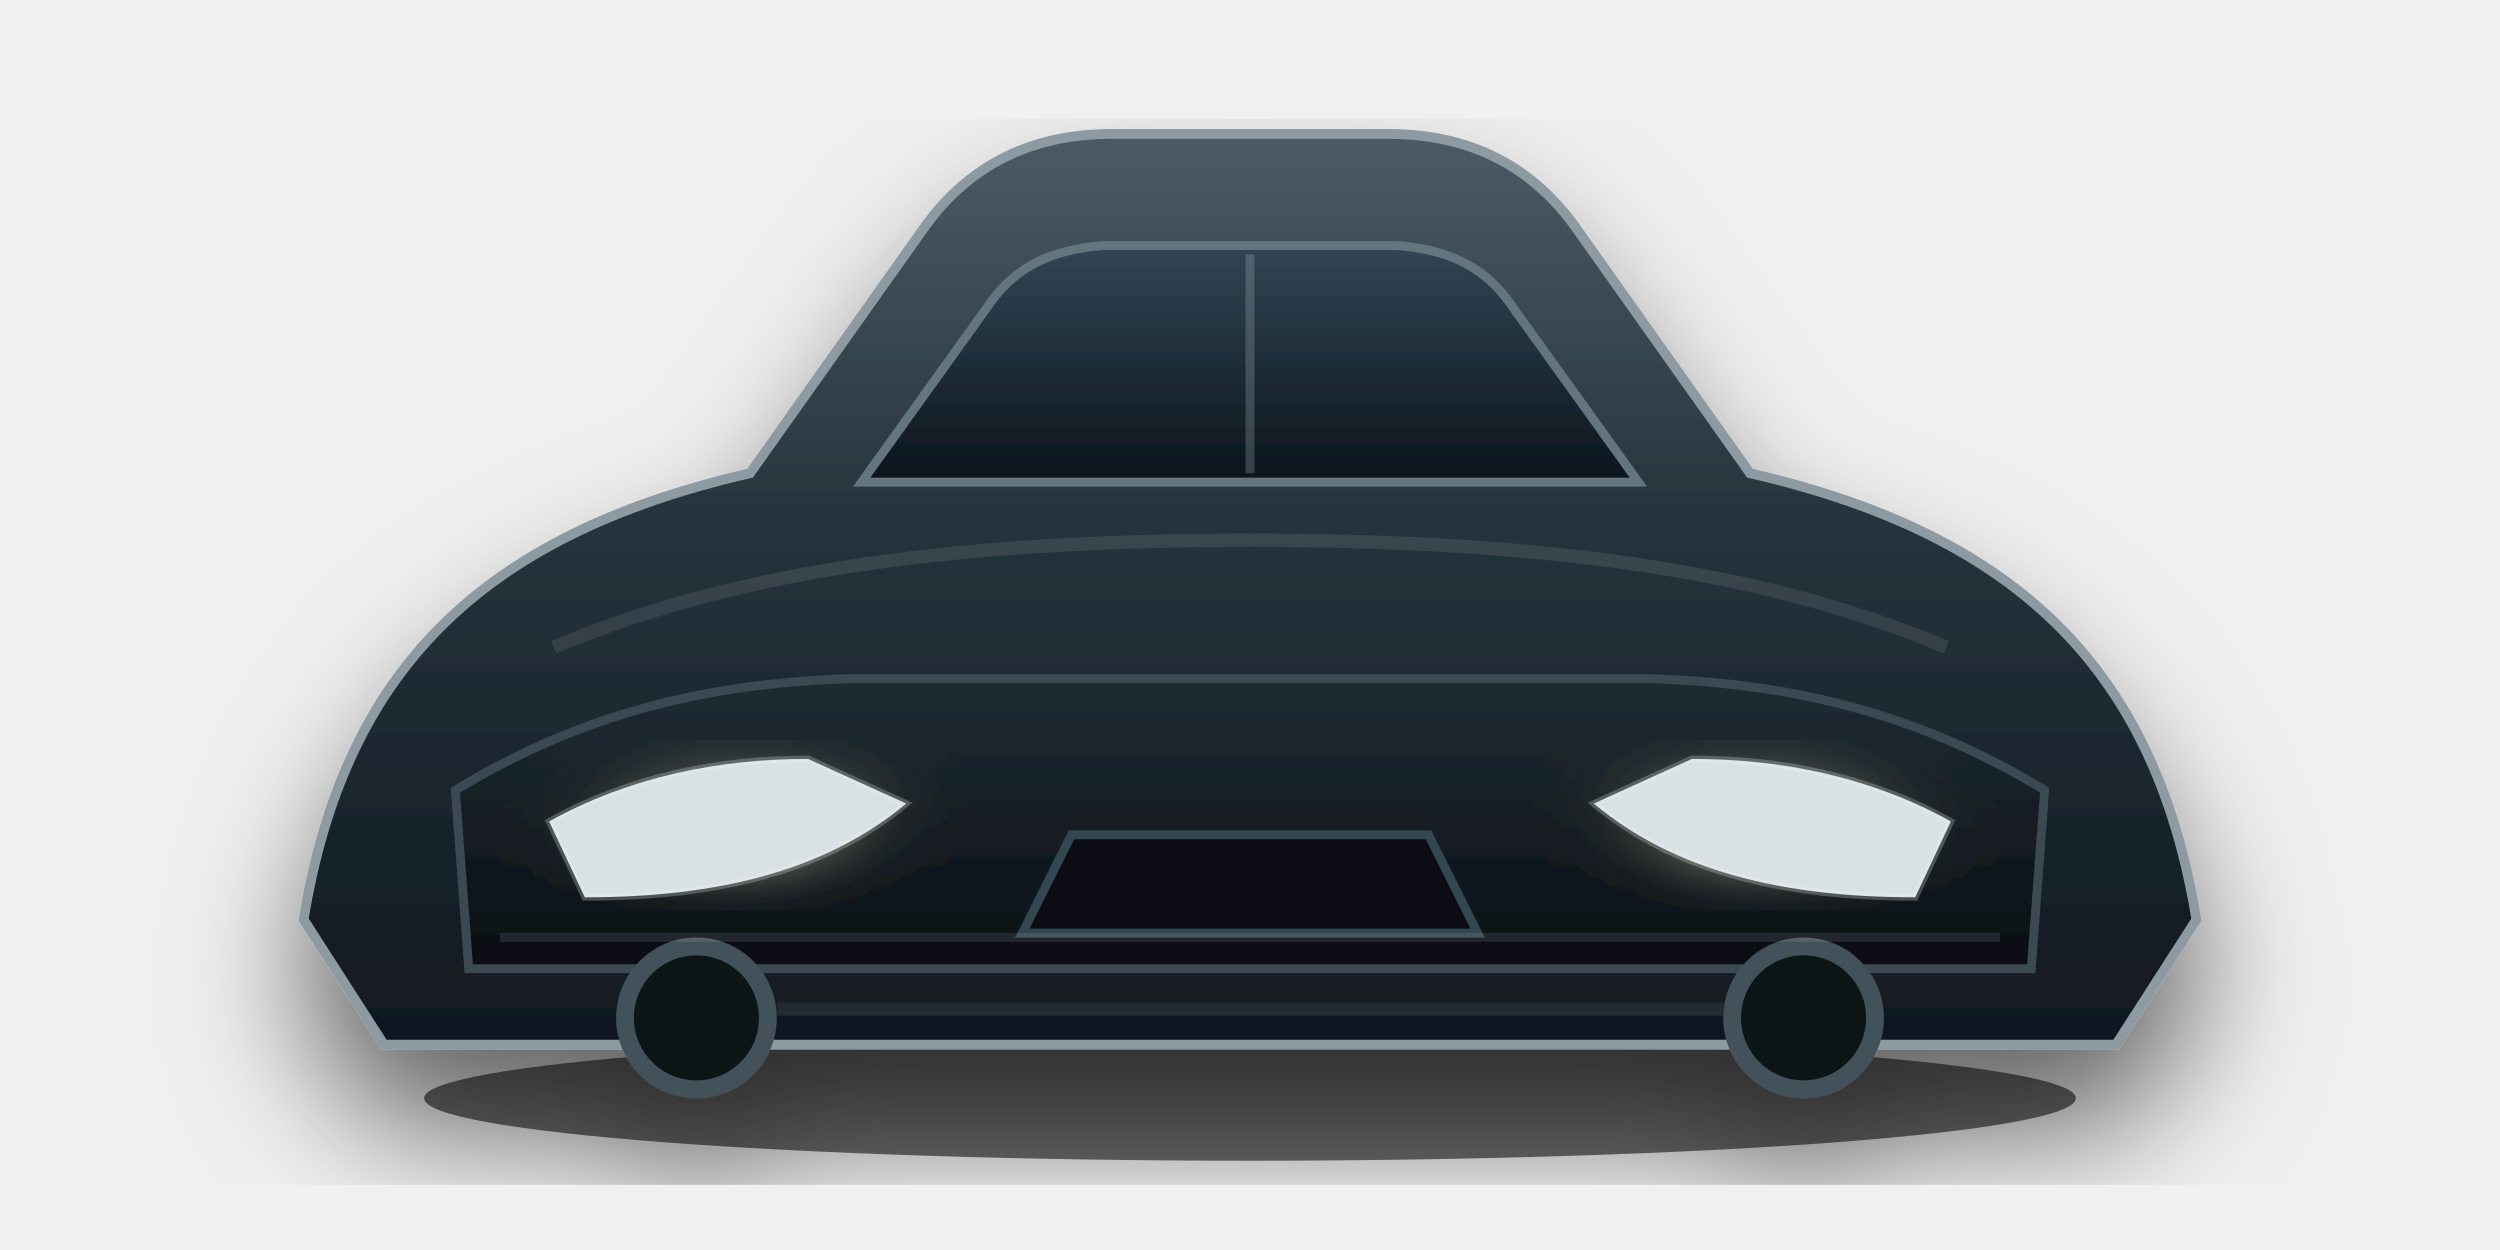
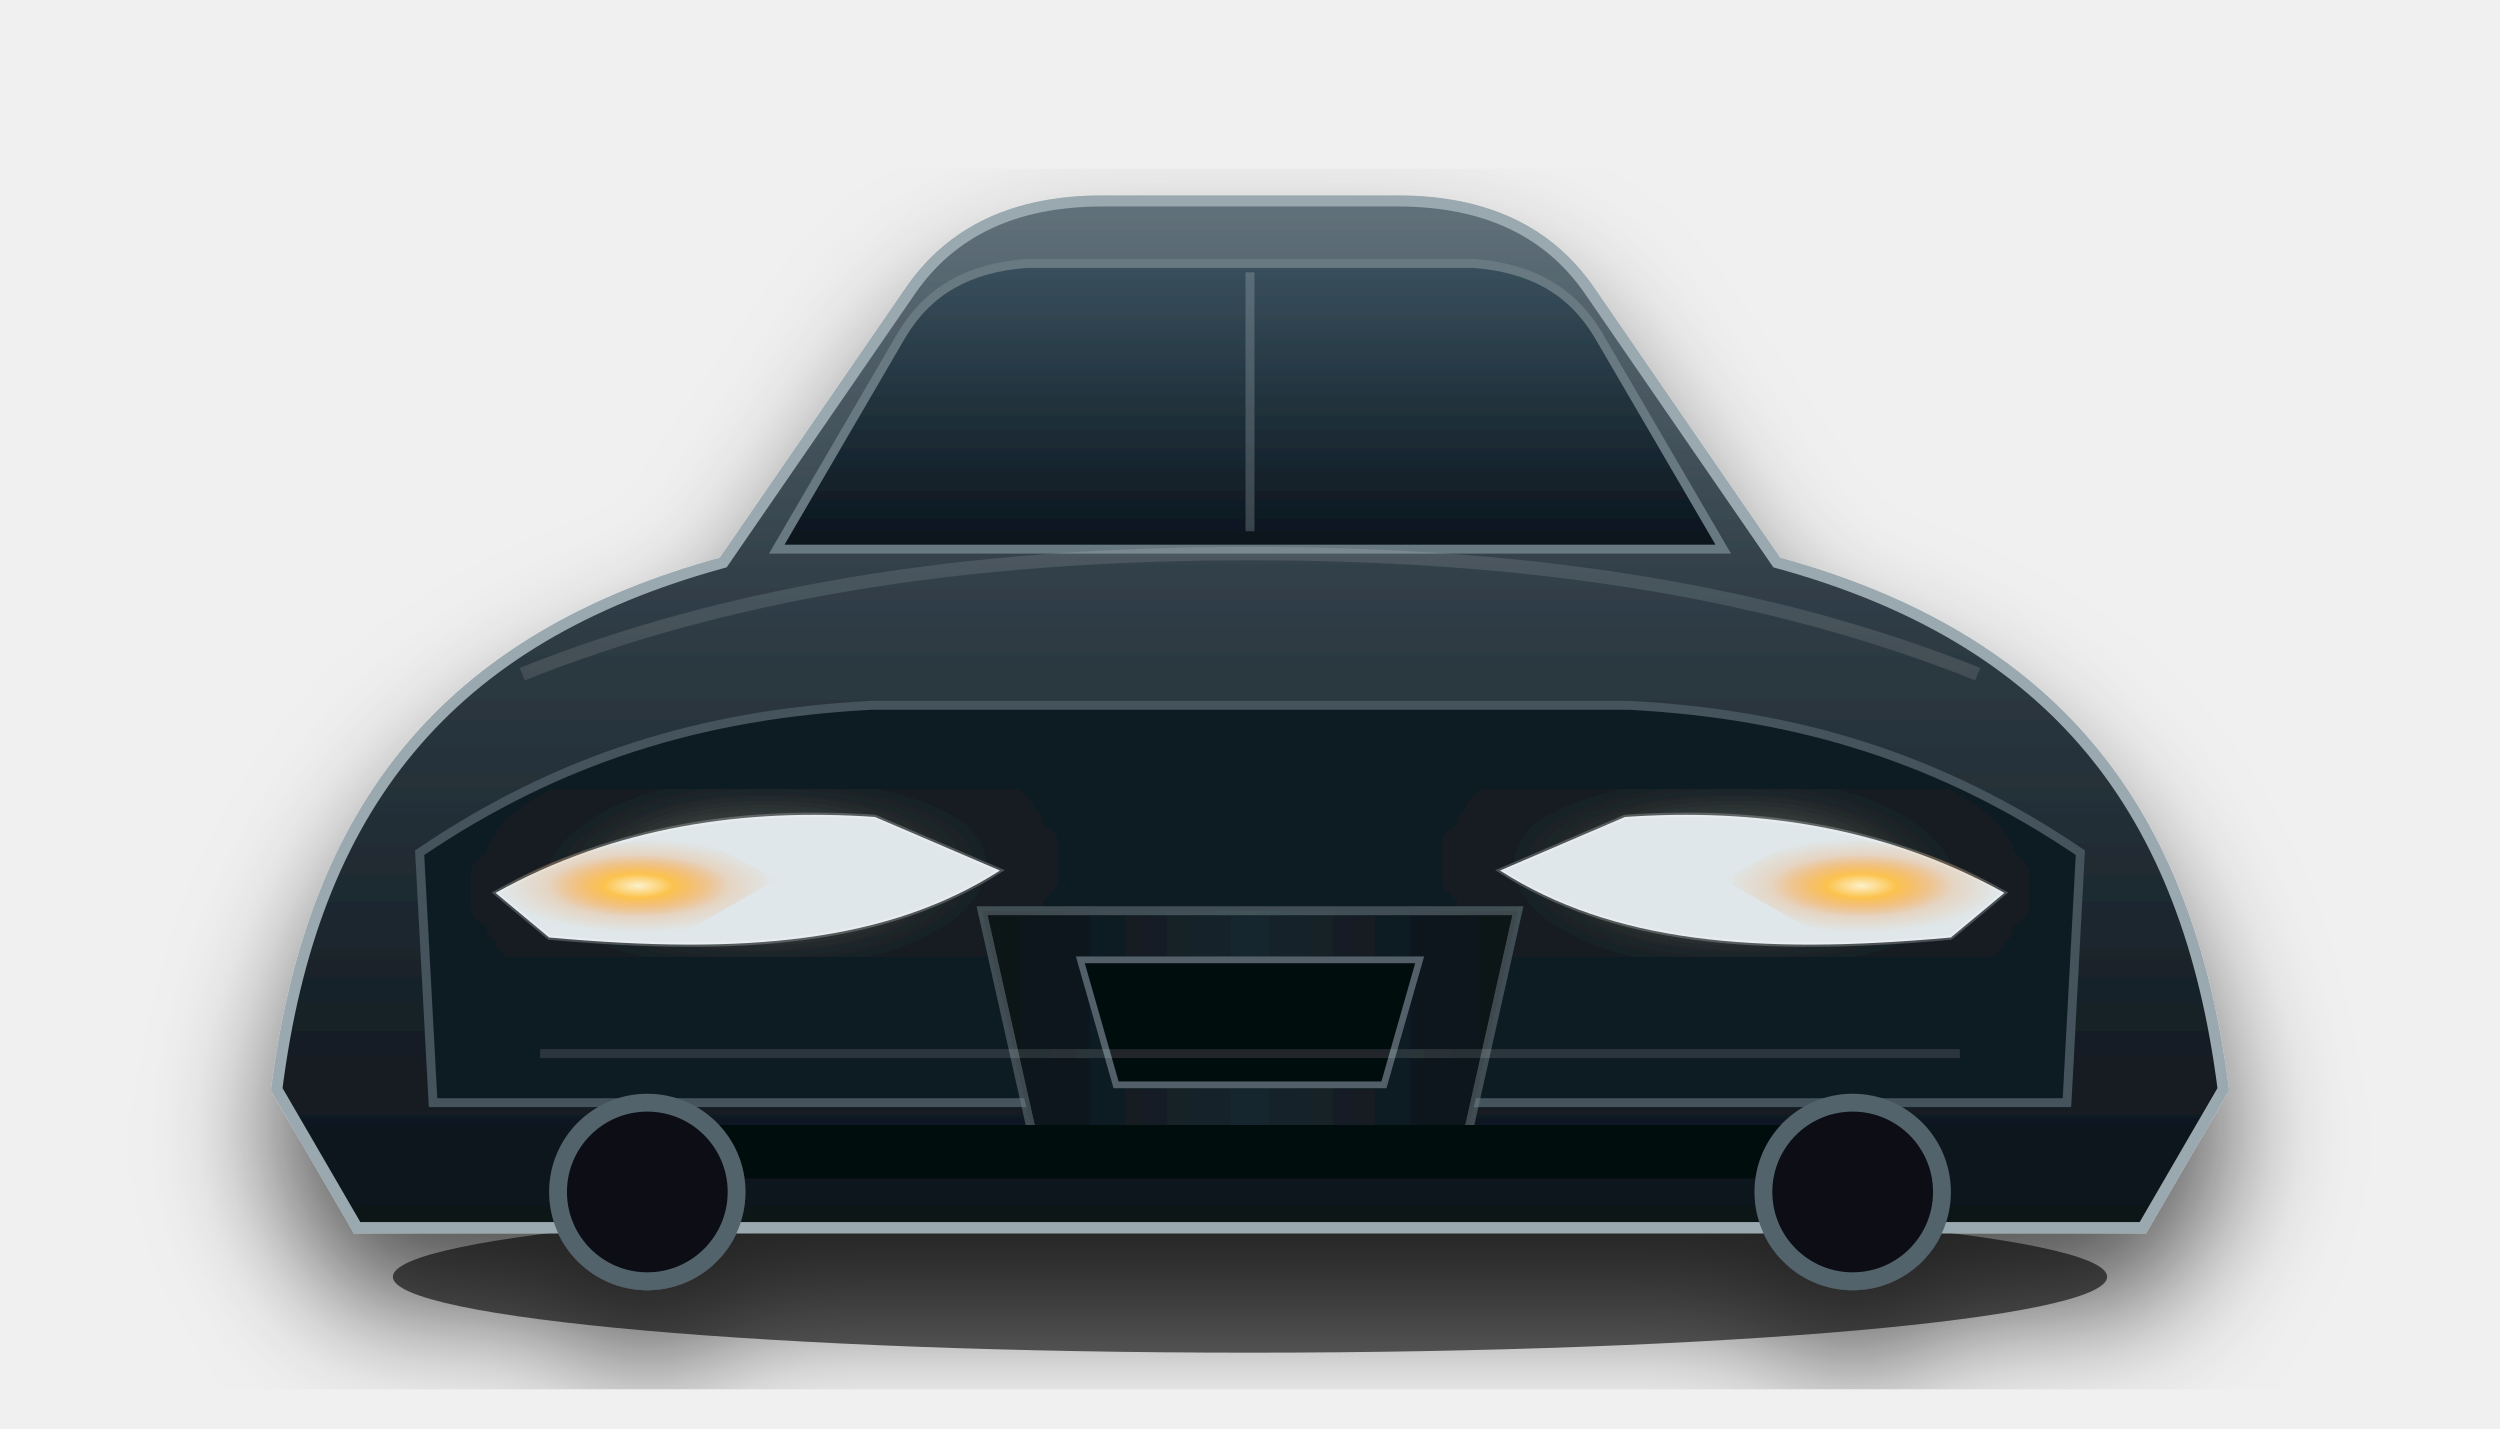
- <svg xmlns="http://www.w3.org/2000/svg" viewBox="0 0 560 280" fill="none" role="img" aria-label="واجهة أمامية لسيارة تعليمية">
+ <svg xmlns="http://www.w3.org/2000/svg" viewBox="0 0 560 320" fill="none" role="img" aria-label="الواجهة الأمامية لسيارة">
  <defs>
-     <linearGradient id="body" x1="0" y1="0" x2="0" y2="1">
-       <stop stop-color="#4b5b66" />
-       <stop offset=".42" stop-color="#26343d" />
-       <stop offset="1" stop-color="#101820" />
+     <linearGradient id="fb" x1="0" y1="0" x2="0" y2="1">
+       <stop stop-color="#61717b" />
+       <stop offset=".38" stop-color="#303e47" />
+       <stop offset="1" stop-color="#0b1218" />
    </linearGradient>
-     <linearGradient id="glass" x1="0" y1="0" x2="0" y2="1">
-       <stop stop-color="#314654" />
-       <stop offset="1" stop-color="#0b141c" />
+     <linearGradient id="fg" x1="0" y1="0" x2="0" y2="1">
+       <stop stop-color="#39505d" />
+       <stop offset="1" stop-color="#09131b" />
    </linearGradient>
-     <linearGradient id="bumper" x1="0" y1="0" x2="0" y2="1">
-       <stop stop-color="#202c34" />
-       <stop offset="1" stop-color="#080e13" />
+     <linearGradient id="fg2" x1="0" y1="0" x2="1" y2="0">
+       <stop stop-color="#0a1116" />
+       <stop offset=".5" stop-color="#18262e" />
+       <stop offset="1" stop-color="#0a1116" />
    </linearGradient>
-     <radialGradient id="lamp">
-       <stop stop-color="#fffdf0" />
-       <stop offset=".25" stop-color="#fff7d5" stop-opacity=".92" />
-       <stop offset=".62" stop-color="#ffd98a" stop-opacity=".24" />
-       <stop offset="1" stop-color="#ffd98a" stop-opacity="0" />
+     <linearGradient id="chrome" x1="0" y1="0" x2="1" y2="0">
+       <stop stop-color="#778891" />
+       <stop offset=".5" stop-color="#d0d9dd" />
+       <stop offset="1" stop-color="#778891" />
+     </linearGradient>
+     <radialGradient id="whiteLamp">
+       <stop stop-color="#fff" />
+       <stop offset=".24" stop-color="#fff8db" />
+       <stop offset=".6" stop-color="#ffd77d" stop-opacity=".28" />
+       <stop offset="1" stop-color="#ffd77d" stop-opacity="0" />
    </radialGradient>
-     <filter id="shadow">
-       <feDropShadow dx="0" dy="18" stdDeviation="15" flood-color="#000" flood-opacity=".58" />
+     <radialGradient id="amber">
+       <stop stop-color="#fff2c8" />
+       <stop offset=".25" stop-color="#ffbf3d" />
+       <stop offset=".65" stop-color="#ff891d" stop-opacity=".22" />
+       <stop offset="1" stop-color="#ff891d" stop-opacity="0" />
+     </radialGradient>
+     <filter id="ds">
+       <feDropShadow dx="0" dy="17" stdDeviation="14" flood-color="#000" flood-opacity=".65" />
    </filter>
-     <filter id="soft">
-       <feGaussianBlur stdDeviation="7" />
+     <filter id="blur">
+       <feGaussianBlur stdDeviation="8" />
    </filter>
  </defs>
-   <ellipse cx="280" cy="246" rx="185" ry="14" fill="#000" opacity=".55" />
-   <g filter="url(#shadow)">
-     <path d="M68 206c9-55 39-86 100-100l39-55c10-14 24-21 42-21h62c18 0 32 7 42 21l39 55c61 14 91 45 100 100l-18 28H86z" fill="url(#body)" stroke="#8d9aa2" stroke-width="2.2" />
-     <path d="M193 108l28-39c6-9 14-13 26-14h66c12 1 20 5 26 14l28 39H193z" fill="url(#glass)" stroke="#64747e" stroke-width="2" />
-     <path d="M280 57v49" stroke="#b4c0c6" stroke-opacity=".25" stroke-width="2" />
-     <path d="M124 145c38-16 85-24 156-24s118 8 156 24" stroke="#e9f0f3" stroke-opacity=".10" stroke-width="3" />
-     <path d="M102 177c28-17 56-24 89-25h178c33 1 61 8 89 25l-3 40H105z" fill="url(#bumper)" stroke="#3a4953" stroke-width="2" />
-     <path d="M118 186c24-12 46-17 70-17l26 7c-20 17-50 27-93 24z" fill="url(#lamp)" opacity=".65" filter="url(#soft)" />
-     <path d="M442 186c-24-12-46-17-70-17l-26 7c20 17 50 27 93 24z" fill="url(#lamp)" opacity=".65" filter="url(#soft)" />
-     <path d="M123 184c18-10 38-14 58-14l22 10c-18 15-42 21-72 21z" fill="#d9e1e4" stroke="#eff5f6" stroke-opacity=".25" stroke-width="1.5" />
-     <path d="M437 184c-18-10-38-14-58-14l-22 10c18 15 42 21 72 21z" fill="#d9e1e4" stroke="#eff5f6" stroke-opacity=".25" stroke-width="1.5" />
-     <path d="M240 187h80l11 22h-102z" fill="#071016" stroke="#334650" stroke-width="2" />
-     <path d="M174 226h212" stroke="#a7b3b9" stroke-opacity=".11" stroke-width="3" />
-     <circle cx="156" cy="228" r="16" fill="#0b1218" stroke="#42515a" stroke-width="4" />
-     <circle cx="404" cy="228" r="16" fill="#0b1218" stroke="#42515a" stroke-width="4" />
-     <path d="M112 210h336" stroke="#f7fafb" stroke-opacity=".10" stroke-width="2" />
+   <ellipse cx="280" cy="286" rx="192" ry="17" fill="#000" opacity=".6" />
+   <g filter="url(#ds)">
+     <path d="M62 244c8-63 38-101 100-118l42-61c9-13 23-20 43-20h66c20 0 34 7 43 20l42 61c62 17 92 55 100 118l-18 31H80z" fill="url(#fb)" stroke="#9aa8af" stroke-width="2.5" />
+     <path d="M174 123l28-48c6-10 15-15 28-16h100c13 1 22 6 28 16l28 48H174z" fill="url(#fg)" stroke="#697982" stroke-width="2" />
+     <path d="M280 61v58" stroke="#d8e1e5" stroke-opacity=".22" stroke-width="2" />
+     <path d="M117 151c45-18 98-27 163-27s118 9 163 27" stroke="#f3f7f8" stroke-opacity=".12" stroke-width="3" />
+     <path d="M94 191c31-21 63-31 101-33h170c38 2 70 12 101 33l-3 56H97z" fill="#111b22" stroke="#44535c" stroke-width="2" />
+     <path d="M111 202c30-17 59-23 88-22l31 11c-25 17-59 23-112 19z" fill="url(#whiteLamp)" opacity=".55" filter="url(#blur)" />
+     <path d="M449 202c-30-17-59-23-88-22l-31 11c25 17 59 23 112 19z" fill="url(#whiteLamp)" opacity=".55" filter="url(#blur)" />
+     <path d="M111 200c27-15 56-19 85-17l28 12c-25 16-57 19-101 15z" fill="#dfe7ea" stroke="#fff" stroke-opacity=".22" />
+     <path d="M449 200c-27-15-56-19-85-17l-28 12c25 16 57 19 101 15z" fill="#dfe7ea" stroke="#fff" stroke-opacity=".22" />
+     <path d="M112 199c15-9 29-12 45-11l17 9-21 12h-41z" fill="url(#amber)" opacity=".9" />
+     <path d="M448 199c-15-9-29-12-45-11l-17 9 21 12h41z" fill="url(#amber)" opacity=".9" />
+     <path d="M220 204h120l-11 49h-98z" fill="url(#fg2)" stroke="#718087" stroke-opacity=".5" stroke-width="2" />
+     <path d="M242 215h76l-8 28h-60z" fill="#050a0e" stroke="#52616a" stroke-width="1.5" />
+     <path d="M103 247h354" stroke="url(#chrome)" stroke-opacity=".34" stroke-width="3" />
+     <path d="M155 258h250" stroke="#050a0e" stroke-width="12" stroke-linecap="round" />
+     <circle cx="145" cy="267" r="20" fill="#090f14" stroke="#53636c" stroke-width="4" />
+     <circle cx="415" cy="267" r="20" fill="#090f14" stroke="#53636c" stroke-width="4" />
+     <path d="M121 236h318" stroke="#f4fafb" stroke-opacity=".12" stroke-width="2" />
  </g>
</svg>
